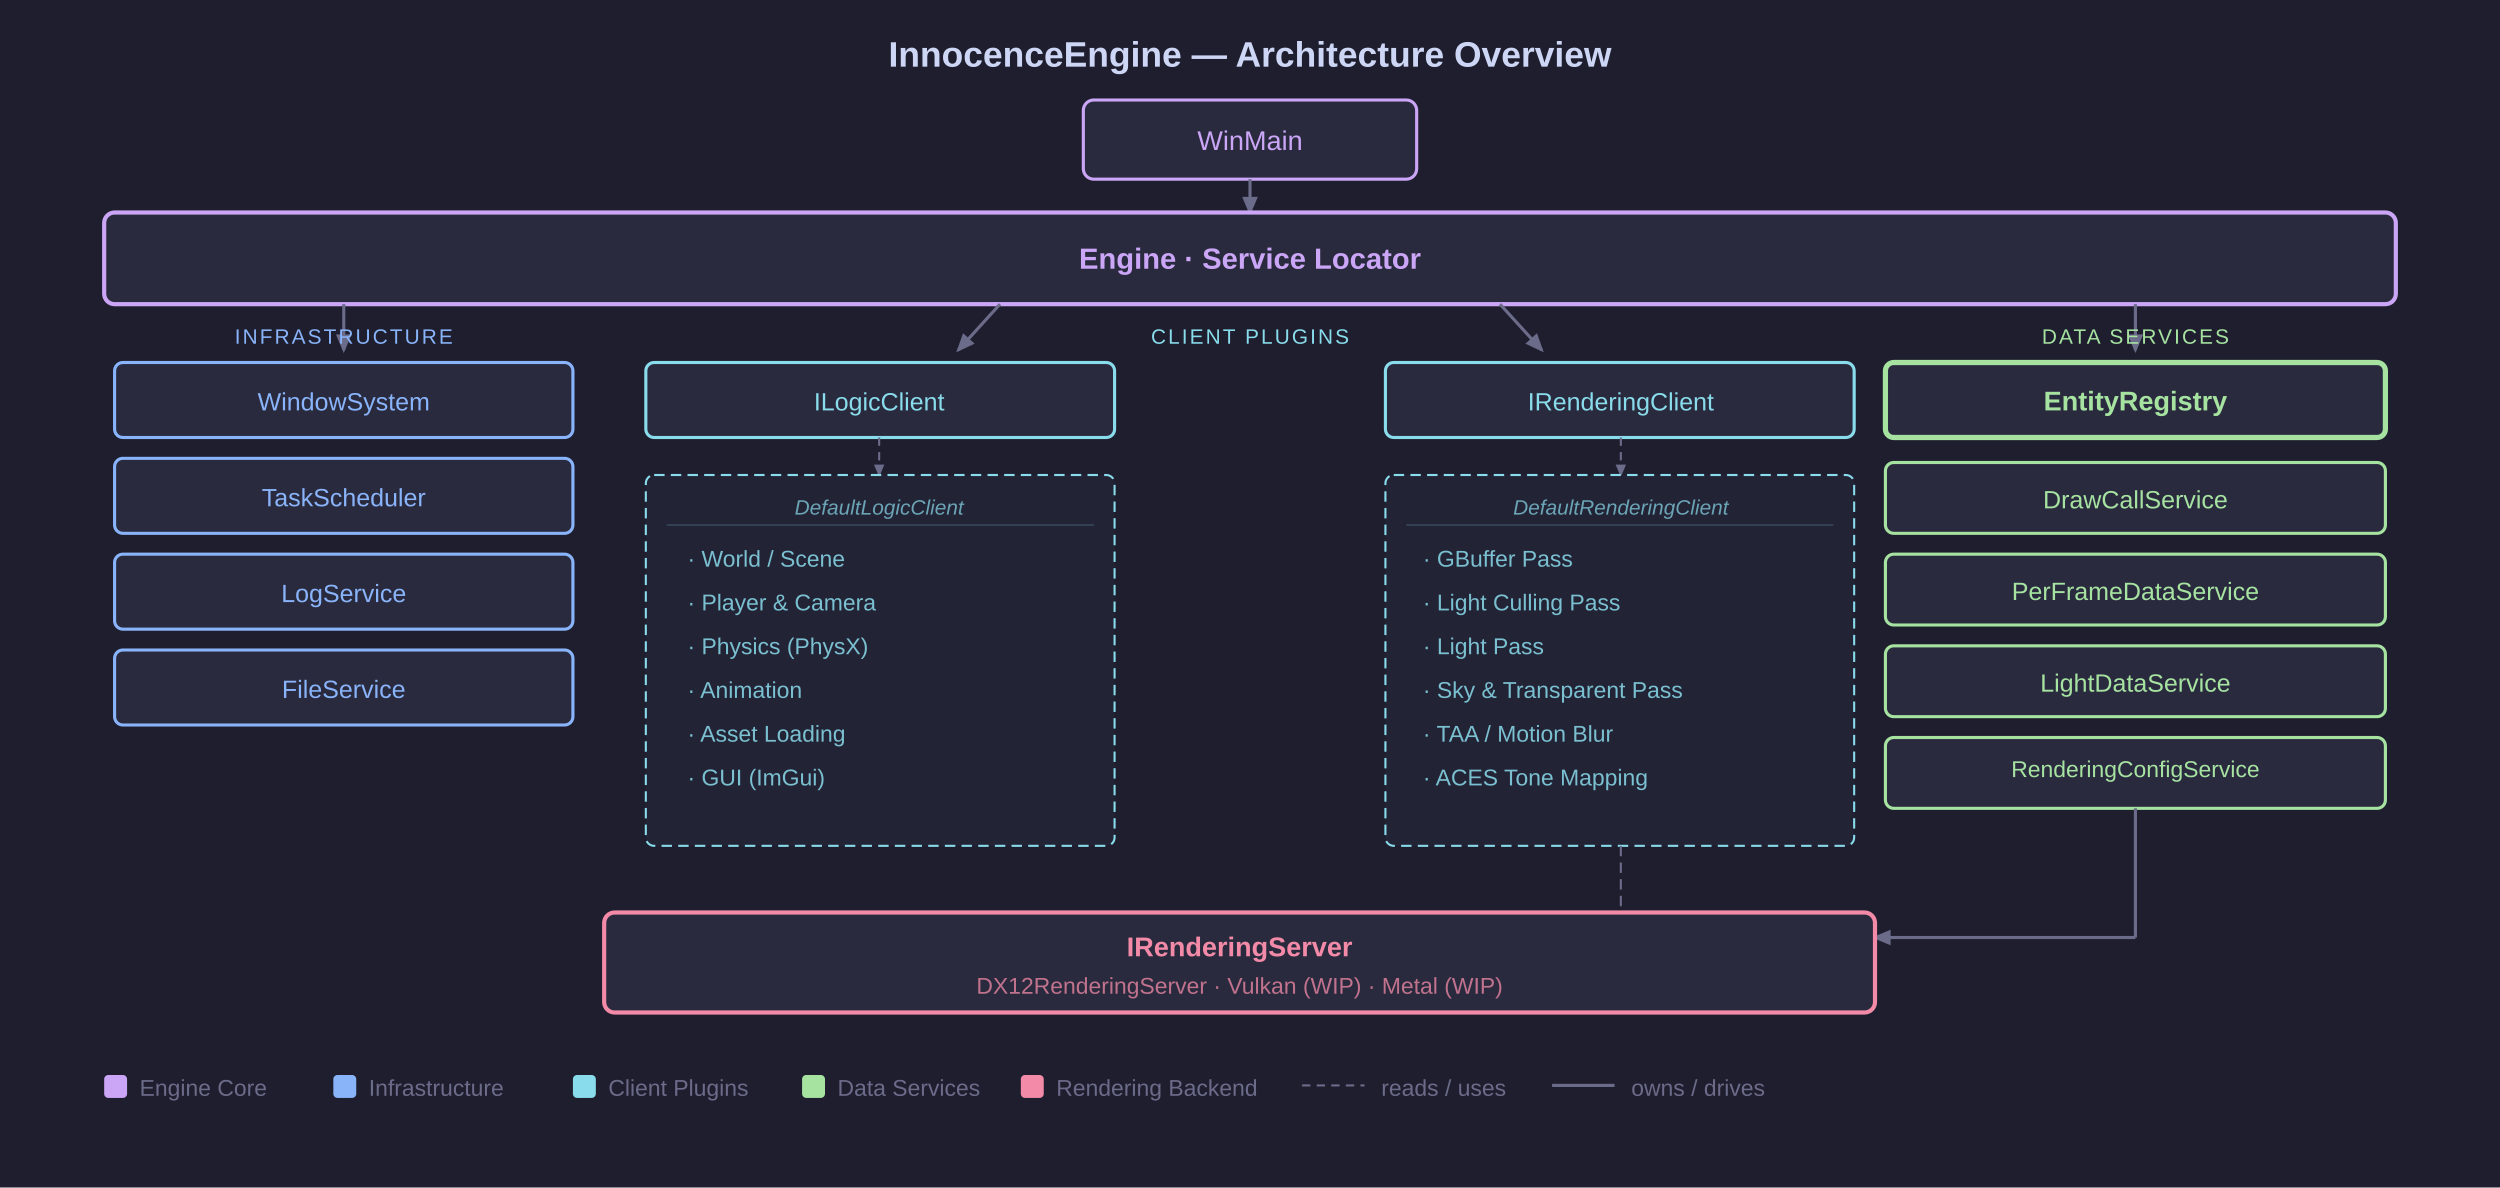
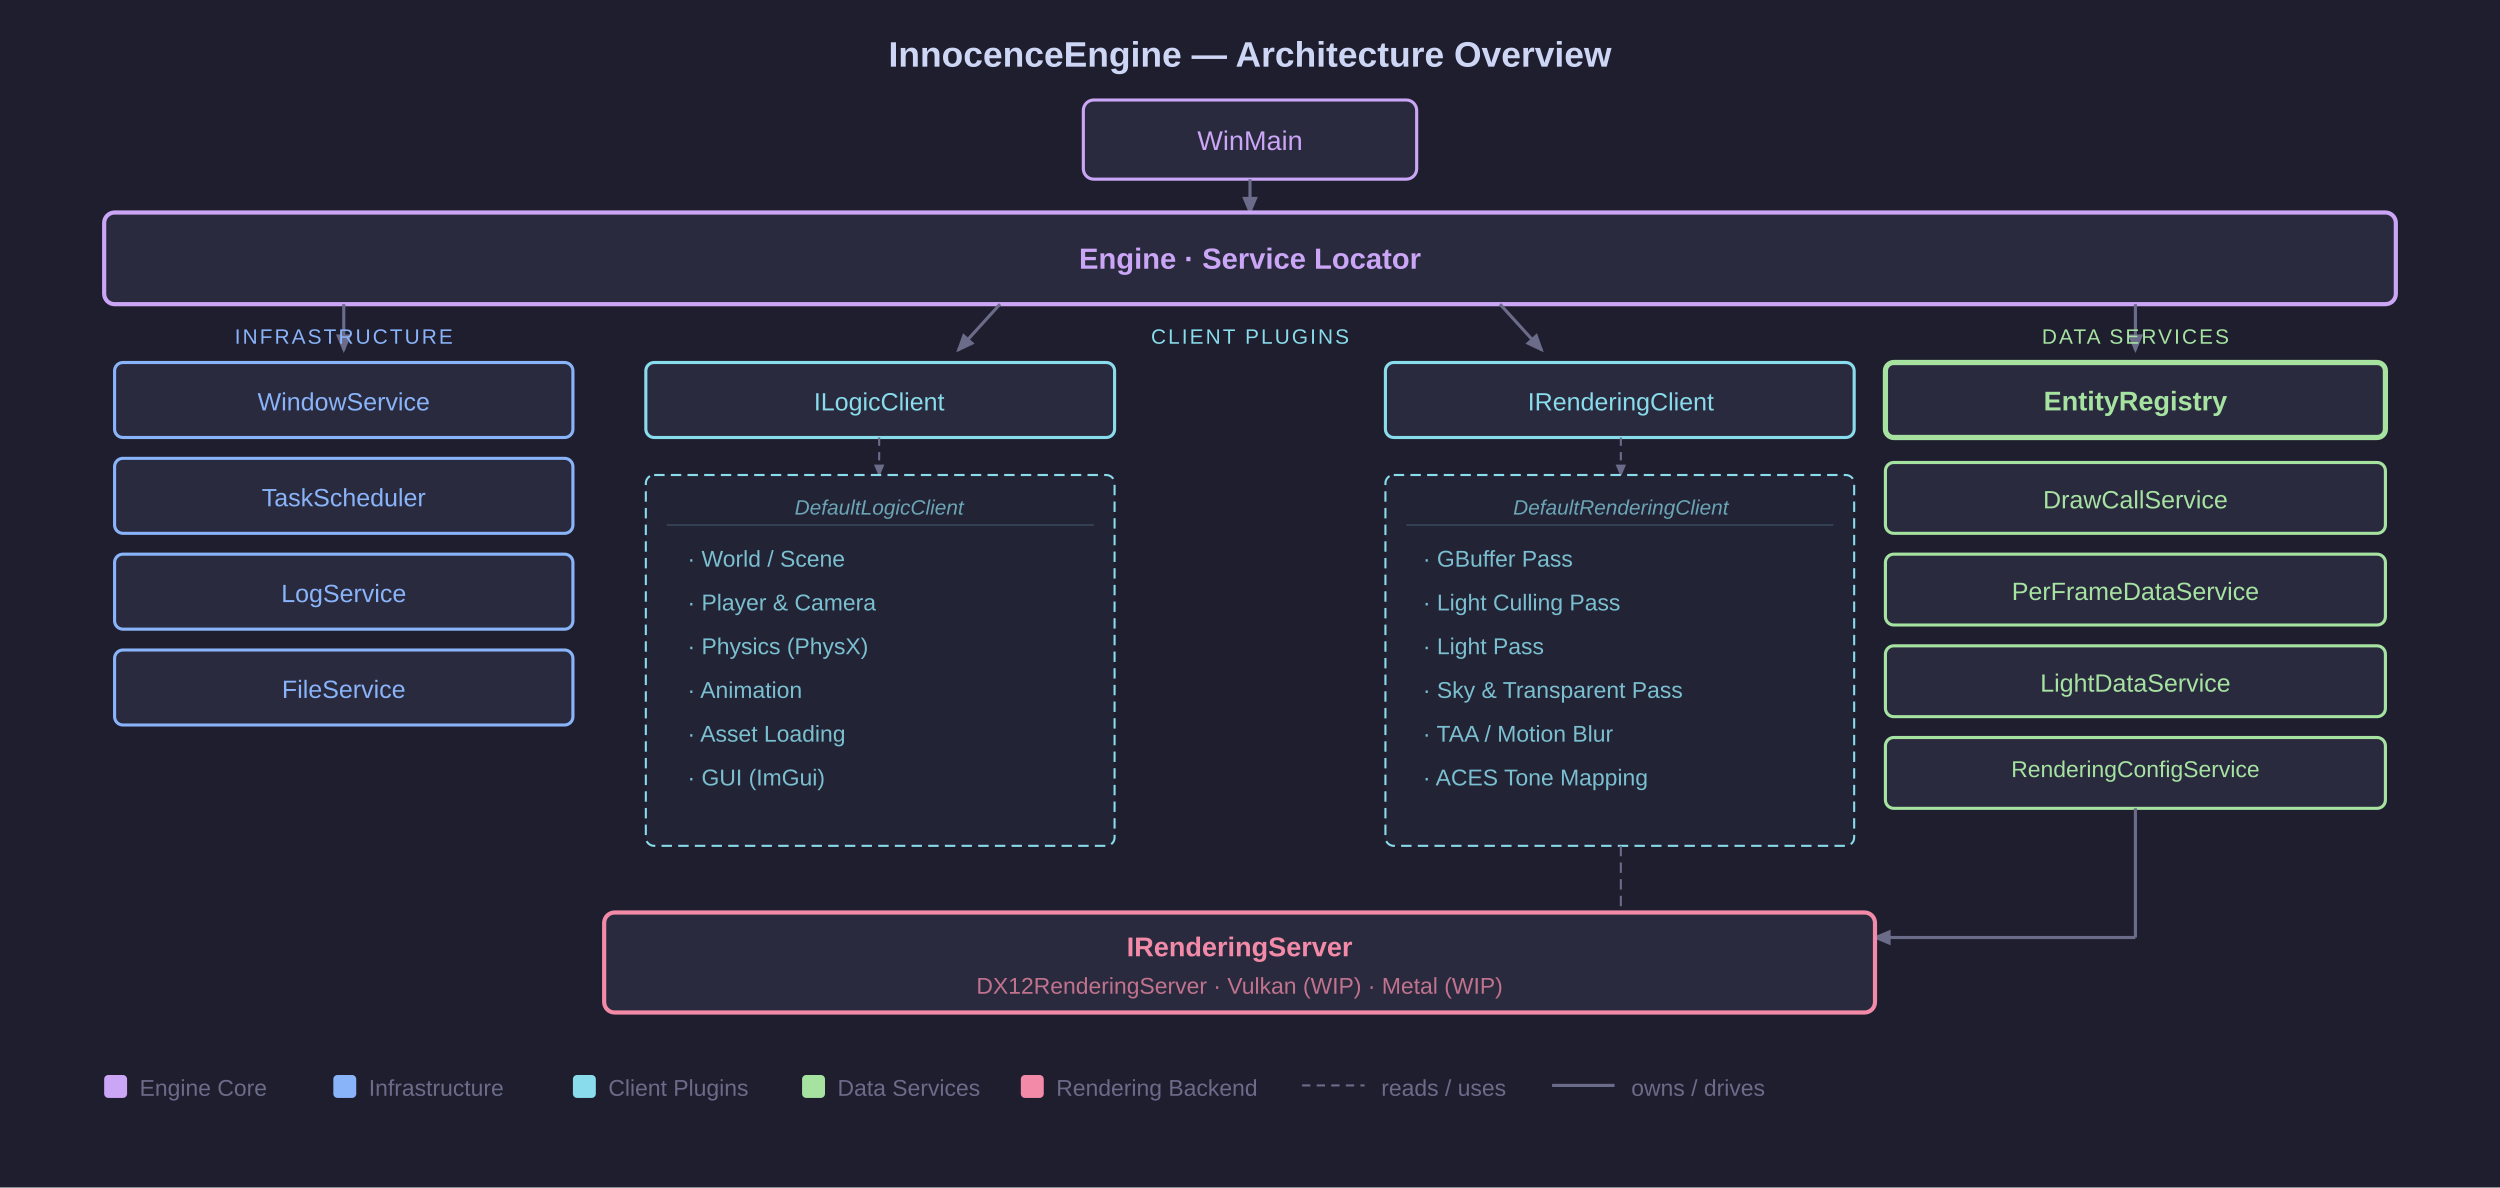
<svg xmlns="http://www.w3.org/2000/svg" width="1200" height="570">
  <defs>
    <marker id="arr" markerWidth="7" markerHeight="7" refX="5" refY="3" orient="auto">
      <path d="M0,0.5 L0,5.5 L6,3 z" fill="#6b6b8a" />
    </marker>
  </defs>
  <rect width="1200" height="570" fill="#1e1e2e" />
  <text x="600" y="32" text-anchor="middle" fill="#cdd6f4" font-family="'Segoe UI',Arial,sans-serif" font-size="17" font-weight="600">
    InnocenceEngine — Architecture Overview
  </text>
  <rect x="520" y="48" width="160" height="38" rx="5" fill="#2a2a3e" stroke="#cba6f7" stroke-width="1.5" />
  <text x="600" y="72" text-anchor="middle" fill="#cba6f7" font-family="'Segoe UI',Arial,sans-serif" font-size="13">WinMain</text>
  <line x1="600" y1="86" x2="600" y2="102" stroke="#6b6b8a" stroke-width="1.5" marker-end="url(#arr)" />
  <rect x="50" y="102" width="1100" height="44" rx="5" fill="#2a2a3e" stroke="#cba6f7" stroke-width="2" />
  <text x="600" y="129" text-anchor="middle" fill="#cba6f7" font-family="'Segoe UI',Arial,sans-serif" font-size="14" font-weight="700">
    Engine  ·  Service Locator
  </text>
  <line x1="165" y1="146" x2="165" y2="168" stroke="#6b6b8a" stroke-width="1.5" marker-end="url(#arr)" />
  <line x1="480" y1="146" x2="460" y2="168" stroke="#6b6b8a" stroke-width="1.5" marker-end="url(#arr)" />
  <line x1="720" y1="146" x2="740" y2="168" stroke="#6b6b8a" stroke-width="1.5" marker-end="url(#arr)" />
  <line x1="1025" y1="146" x2="1025" y2="168" stroke="#6b6b8a" stroke-width="1.5" marker-end="url(#arr)" />
  <text x="165" y="165" text-anchor="middle" fill="#89b4fa" font-family="'Segoe UI',Arial,sans-serif" font-size="10" letter-spacing="1">INFRASTRUCTURE</text>
  <rect x="55" y="174" width="220" height="36" rx="4" fill="#2a2a3e" stroke="#89b4fa" stroke-width="1.5" />
-   <text x="165" y="197" text-anchor="middle" fill="#89b4fa" font-family="'Segoe UI',Arial,sans-serif" font-size="12">WindowSystem</text>
+   <text x="165" y="197" text-anchor="middle" fill="#89b4fa" font-family="'Segoe UI',Arial,sans-serif" font-size="12">WindowService</text>
  <rect x="55" y="220" width="220" height="36" rx="4" fill="#2a2a3e" stroke="#89b4fa" stroke-width="1.5" />
  <text x="165" y="243" text-anchor="middle" fill="#89b4fa" font-family="'Segoe UI',Arial,sans-serif" font-size="12">TaskScheduler</text>
  <rect x="55" y="266" width="220" height="36" rx="4" fill="#2a2a3e" stroke="#89b4fa" stroke-width="1.5" />
  <text x="165" y="289" text-anchor="middle" fill="#89b4fa" font-family="'Segoe UI',Arial,sans-serif" font-size="12">LogService</text>
  <rect x="55" y="312" width="220" height="36" rx="4" fill="#2a2a3e" stroke="#89b4fa" stroke-width="1.5" />
  <text x="165" y="335" text-anchor="middle" fill="#89b4fa" font-family="'Segoe UI',Arial,sans-serif" font-size="12">FileService</text>
  <text x="600" y="165" text-anchor="middle" fill="#89dceb" font-family="'Segoe UI',Arial,sans-serif" font-size="10" letter-spacing="1">CLIENT PLUGINS</text>
  <rect x="310" y="174" width="225" height="36" rx="4" fill="#2a2a3e" stroke="#89dceb" stroke-width="1.5" />
  <text x="422" y="197" text-anchor="middle" fill="#89dceb" font-family="'Segoe UI',Arial,sans-serif" font-size="12">ILogicClient</text>
  <rect x="665" y="174" width="225" height="36" rx="4" fill="#2a2a3e" stroke="#89dceb" stroke-width="1.5" />
  <text x="778" y="197" text-anchor="middle" fill="#89dceb" font-family="'Segoe UI',Arial,sans-serif" font-size="12">IRenderingClient</text>
  <line x1="422" y1="210" x2="422" y2="228" stroke="#6b6b8a" stroke-width="1" stroke-dasharray="4,3" marker-end="url(#arr)" />
  <line x1="778" y1="210" x2="778" y2="228" stroke="#6b6b8a" stroke-width="1" stroke-dasharray="4,3" marker-end="url(#arr)" />
  <rect x="310" y="228" width="225" height="178" rx="4" fill="#232336" stroke="#89dceb" stroke-width="1" stroke-dasharray="5,3" />
  <text x="422" y="247" text-anchor="middle" fill="#89dceb" opacity="0.7" font-family="'Segoe UI',Arial,sans-serif" font-size="10" font-style="italic">DefaultLogicClient</text>
  <line x1="320" y1="252" x2="525" y2="252" stroke="#89dceb" stroke-width="0.5" opacity="0.3" />
  <text x="330" y="272" fill="#89dceb" opacity="0.85" font-family="'Segoe UI',Arial,sans-serif" font-size="11">·  World / Scene</text>
  <text x="330" y="293" fill="#89dceb" opacity="0.85" font-family="'Segoe UI',Arial,sans-serif" font-size="11">·  Player &amp; Camera</text>
  <text x="330" y="314" fill="#89dceb" opacity="0.85" font-family="'Segoe UI',Arial,sans-serif" font-size="11">·  Physics (PhysX)</text>
  <text x="330" y="335" fill="#89dceb" opacity="0.85" font-family="'Segoe UI',Arial,sans-serif" font-size="11">·  Animation</text>
  <text x="330" y="356" fill="#89dceb" opacity="0.85" font-family="'Segoe UI',Arial,sans-serif" font-size="11">·  Asset Loading</text>
  <text x="330" y="377" fill="#89dceb" opacity="0.85" font-family="'Segoe UI',Arial,sans-serif" font-size="11">·  GUI (ImGui)</text>
  <rect x="665" y="228" width="225" height="178" rx="4" fill="#232336" stroke="#89dceb" stroke-width="1" stroke-dasharray="5,3" />
  <text x="778" y="247" text-anchor="middle" fill="#89dceb" opacity="0.7" font-family="'Segoe UI',Arial,sans-serif" font-size="10" font-style="italic">DefaultRenderingClient</text>
  <line x1="675" y1="252" x2="880" y2="252" stroke="#89dceb" stroke-width="0.5" opacity="0.3" />
  <text x="683" y="272" fill="#89dceb" opacity="0.85" font-family="'Segoe UI',Arial,sans-serif" font-size="11">·  GBuffer Pass</text>
  <text x="683" y="293" fill="#89dceb" opacity="0.85" font-family="'Segoe UI',Arial,sans-serif" font-size="11">·  Light Culling Pass</text>
  <text x="683" y="314" fill="#89dceb" opacity="0.85" font-family="'Segoe UI',Arial,sans-serif" font-size="11">·  Light Pass</text>
  <text x="683" y="335" fill="#89dceb" opacity="0.85" font-family="'Segoe UI',Arial,sans-serif" font-size="11">·  Sky &amp; Transparent Pass</text>
  <text x="683" y="356" fill="#89dceb" opacity="0.85" font-family="'Segoe UI',Arial,sans-serif" font-size="11">·  TAA / Motion Blur</text>
  <text x="683" y="377" fill="#89dceb" opacity="0.85" font-family="'Segoe UI',Arial,sans-serif" font-size="11">·  ACES Tone Mapping</text>
  <line x1="778" y1="406" x2="778" y2="450" stroke="#6b6b8a" stroke-width="1" stroke-dasharray="5,3" />
  <line x1="778" y1="450" x2="760" y2="450" stroke="#6b6b8a" stroke-width="1" stroke-dasharray="5,3" marker-end="url(#arr)" />
  <text x="1025" y="165" text-anchor="middle" fill="#a6e3a1" font-family="'Segoe UI',Arial,sans-serif" font-size="10" letter-spacing="1">DATA SERVICES</text>
  <rect x="905" y="174" width="240" height="36" rx="4" fill="#2a2a3e" stroke="#a6e3a1" stroke-width="2.5" />
  <text x="1025" y="197" text-anchor="middle" fill="#a6e3a1" font-family="'Segoe UI',Arial,sans-serif" font-size="13" font-weight="700">EntityRegistry</text>
  <rect x="905" y="222" width="240" height="34" rx="4" fill="#2a2a3e" stroke="#a6e3a1" stroke-width="1.5" />
  <text x="1025" y="244" text-anchor="middle" fill="#a6e3a1" font-family="'Segoe UI',Arial,sans-serif" font-size="12">DrawCallService</text>
  <rect x="905" y="266" width="240" height="34" rx="4" fill="#2a2a3e" stroke="#a6e3a1" stroke-width="1.5" />
  <text x="1025" y="288" text-anchor="middle" fill="#a6e3a1" font-family="'Segoe UI',Arial,sans-serif" font-size="12">PerFrameDataService</text>
  <rect x="905" y="310" width="240" height="34" rx="4" fill="#2a2a3e" stroke="#a6e3a1" stroke-width="1.5" />
  <text x="1025" y="332" text-anchor="middle" fill="#a6e3a1" font-family="'Segoe UI',Arial,sans-serif" font-size="12">LightDataService</text>
  <rect x="905" y="354" width="240" height="34" rx="4" fill="#2a2a3e" stroke="#a6e3a1" stroke-width="1.5" />
  <text x="1025" y="373" text-anchor="middle" fill="#a6e3a1" font-family="'Segoe UI',Arial,sans-serif" font-size="11">RenderingConfigService</text>
  <line x1="1025" y1="388" x2="1025" y2="450" stroke="#6b6b8a" stroke-width="1.5" />
  <line x1="1025" y1="450" x2="900" y2="450" stroke="#6b6b8a" stroke-width="1.5" marker-end="url(#arr)" />
  <rect x="290" y="438" width="610" height="48" rx="5" fill="#2a2a3e" stroke="#f38ba8" stroke-width="2" />
  <text x="595" y="459" text-anchor="middle" fill="#f38ba8" font-family="'Segoe UI',Arial,sans-serif" font-size="13" font-weight="700">IRenderingServer</text>
  <text x="595" y="477" text-anchor="middle" fill="#f38ba8" opacity="0.75" font-family="'Segoe UI',Arial,sans-serif" font-size="11">
    DX12RenderingServer  ·  Vulkan (WIP)  ·  Metal (WIP)
  </text>
  <rect x="50" y="516" width="11" height="11" rx="2" fill="#cba6f7" />
  <text x="67" y="526" fill="#6b6b8a" font-family="'Segoe UI',Arial,sans-serif" font-size="11">Engine Core</text>
  <rect x="160" y="516" width="11" height="11" rx="2" fill="#89b4fa" />
  <text x="177" y="526" fill="#6b6b8a" font-family="'Segoe UI',Arial,sans-serif" font-size="11">Infrastructure</text>
  <rect x="275" y="516" width="11" height="11" rx="2" fill="#89dceb" />
  <text x="292" y="526" fill="#6b6b8a" font-family="'Segoe UI',Arial,sans-serif" font-size="11">Client Plugins</text>
  <rect x="385" y="516" width="11" height="11" rx="2" fill="#a6e3a1" />
  <text x="402" y="526" fill="#6b6b8a" font-family="'Segoe UI',Arial,sans-serif" font-size="11">Data Services</text>
  <rect x="490" y="516" width="11" height="11" rx="2" fill="#f38ba8" />
  <text x="507" y="526" fill="#6b6b8a" font-family="'Segoe UI',Arial,sans-serif" font-size="11">Rendering Backend</text>
  <line x1="625" y1="521" x2="655" y2="521" stroke="#6b6b8a" stroke-width="1" stroke-dasharray="4,3" />
  <text x="663" y="526" fill="#6b6b8a" font-family="'Segoe UI',Arial,sans-serif" font-size="11">reads / uses</text>
  <line x1="745" y1="521" x2="775" y2="521" stroke="#6b6b8a" stroke-width="1.5" />
  <text x="783" y="526" fill="#6b6b8a" font-family="'Segoe UI',Arial,sans-serif" font-size="11">owns / drives</text>
</svg>
